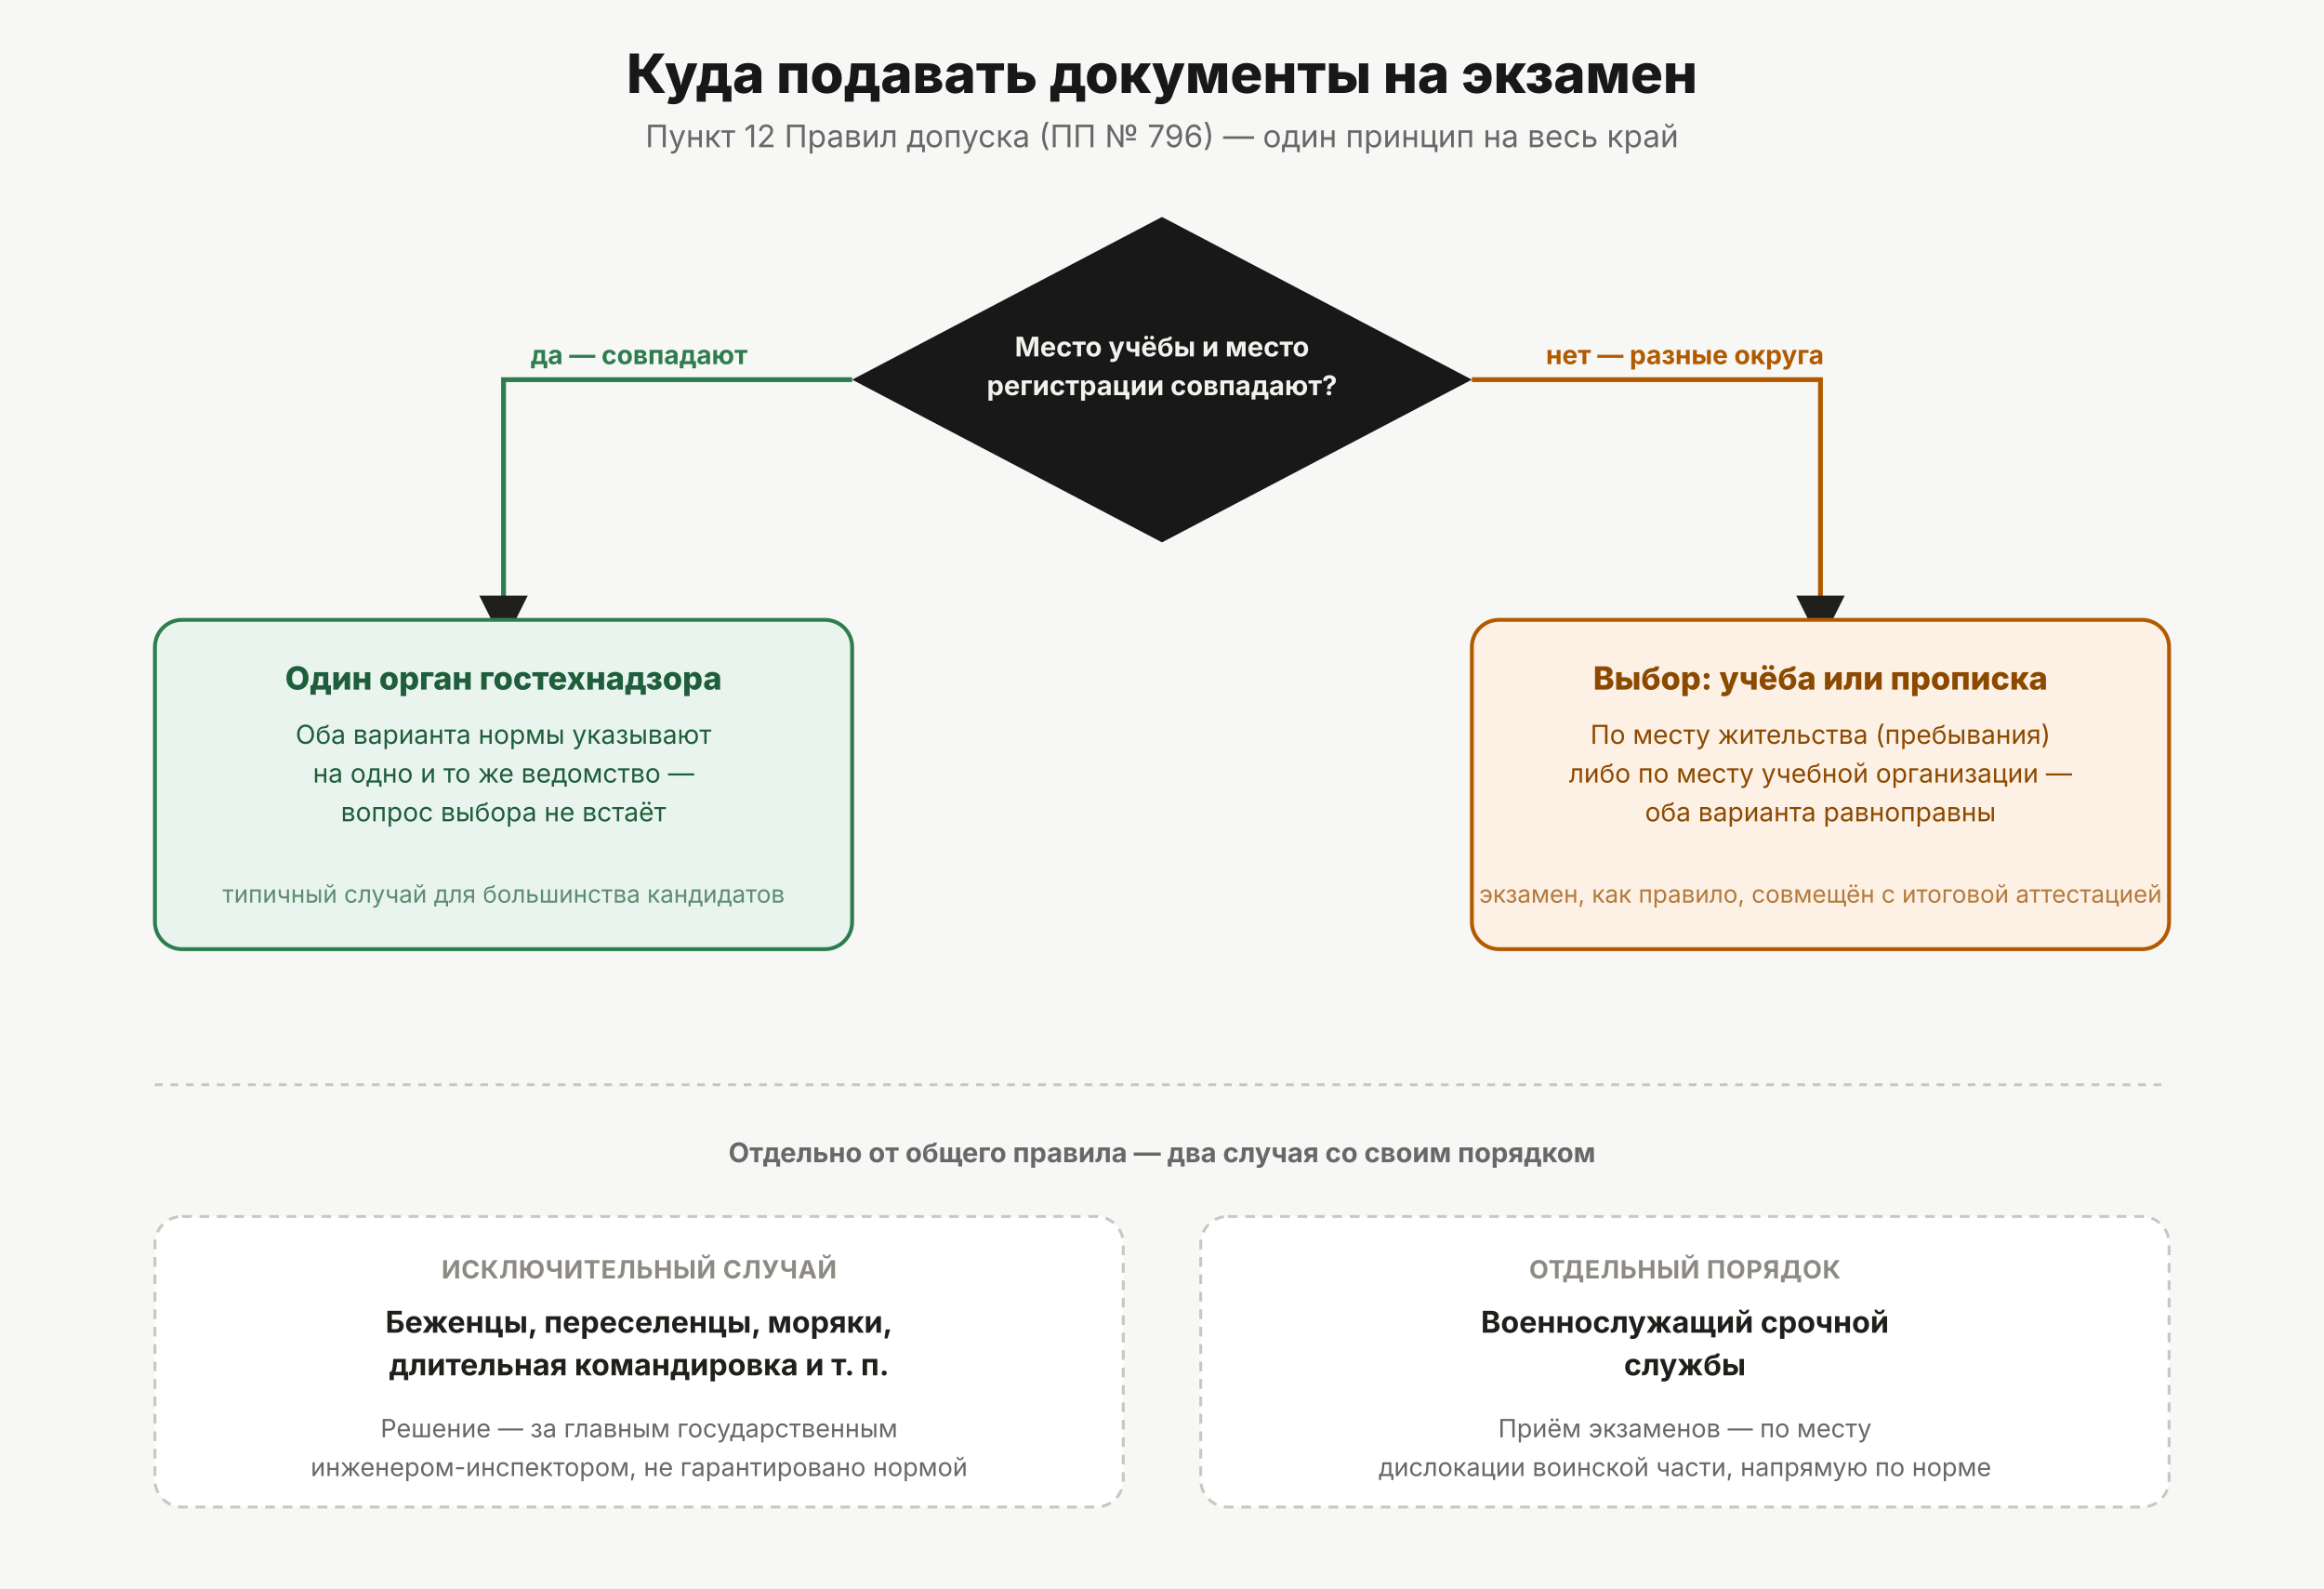
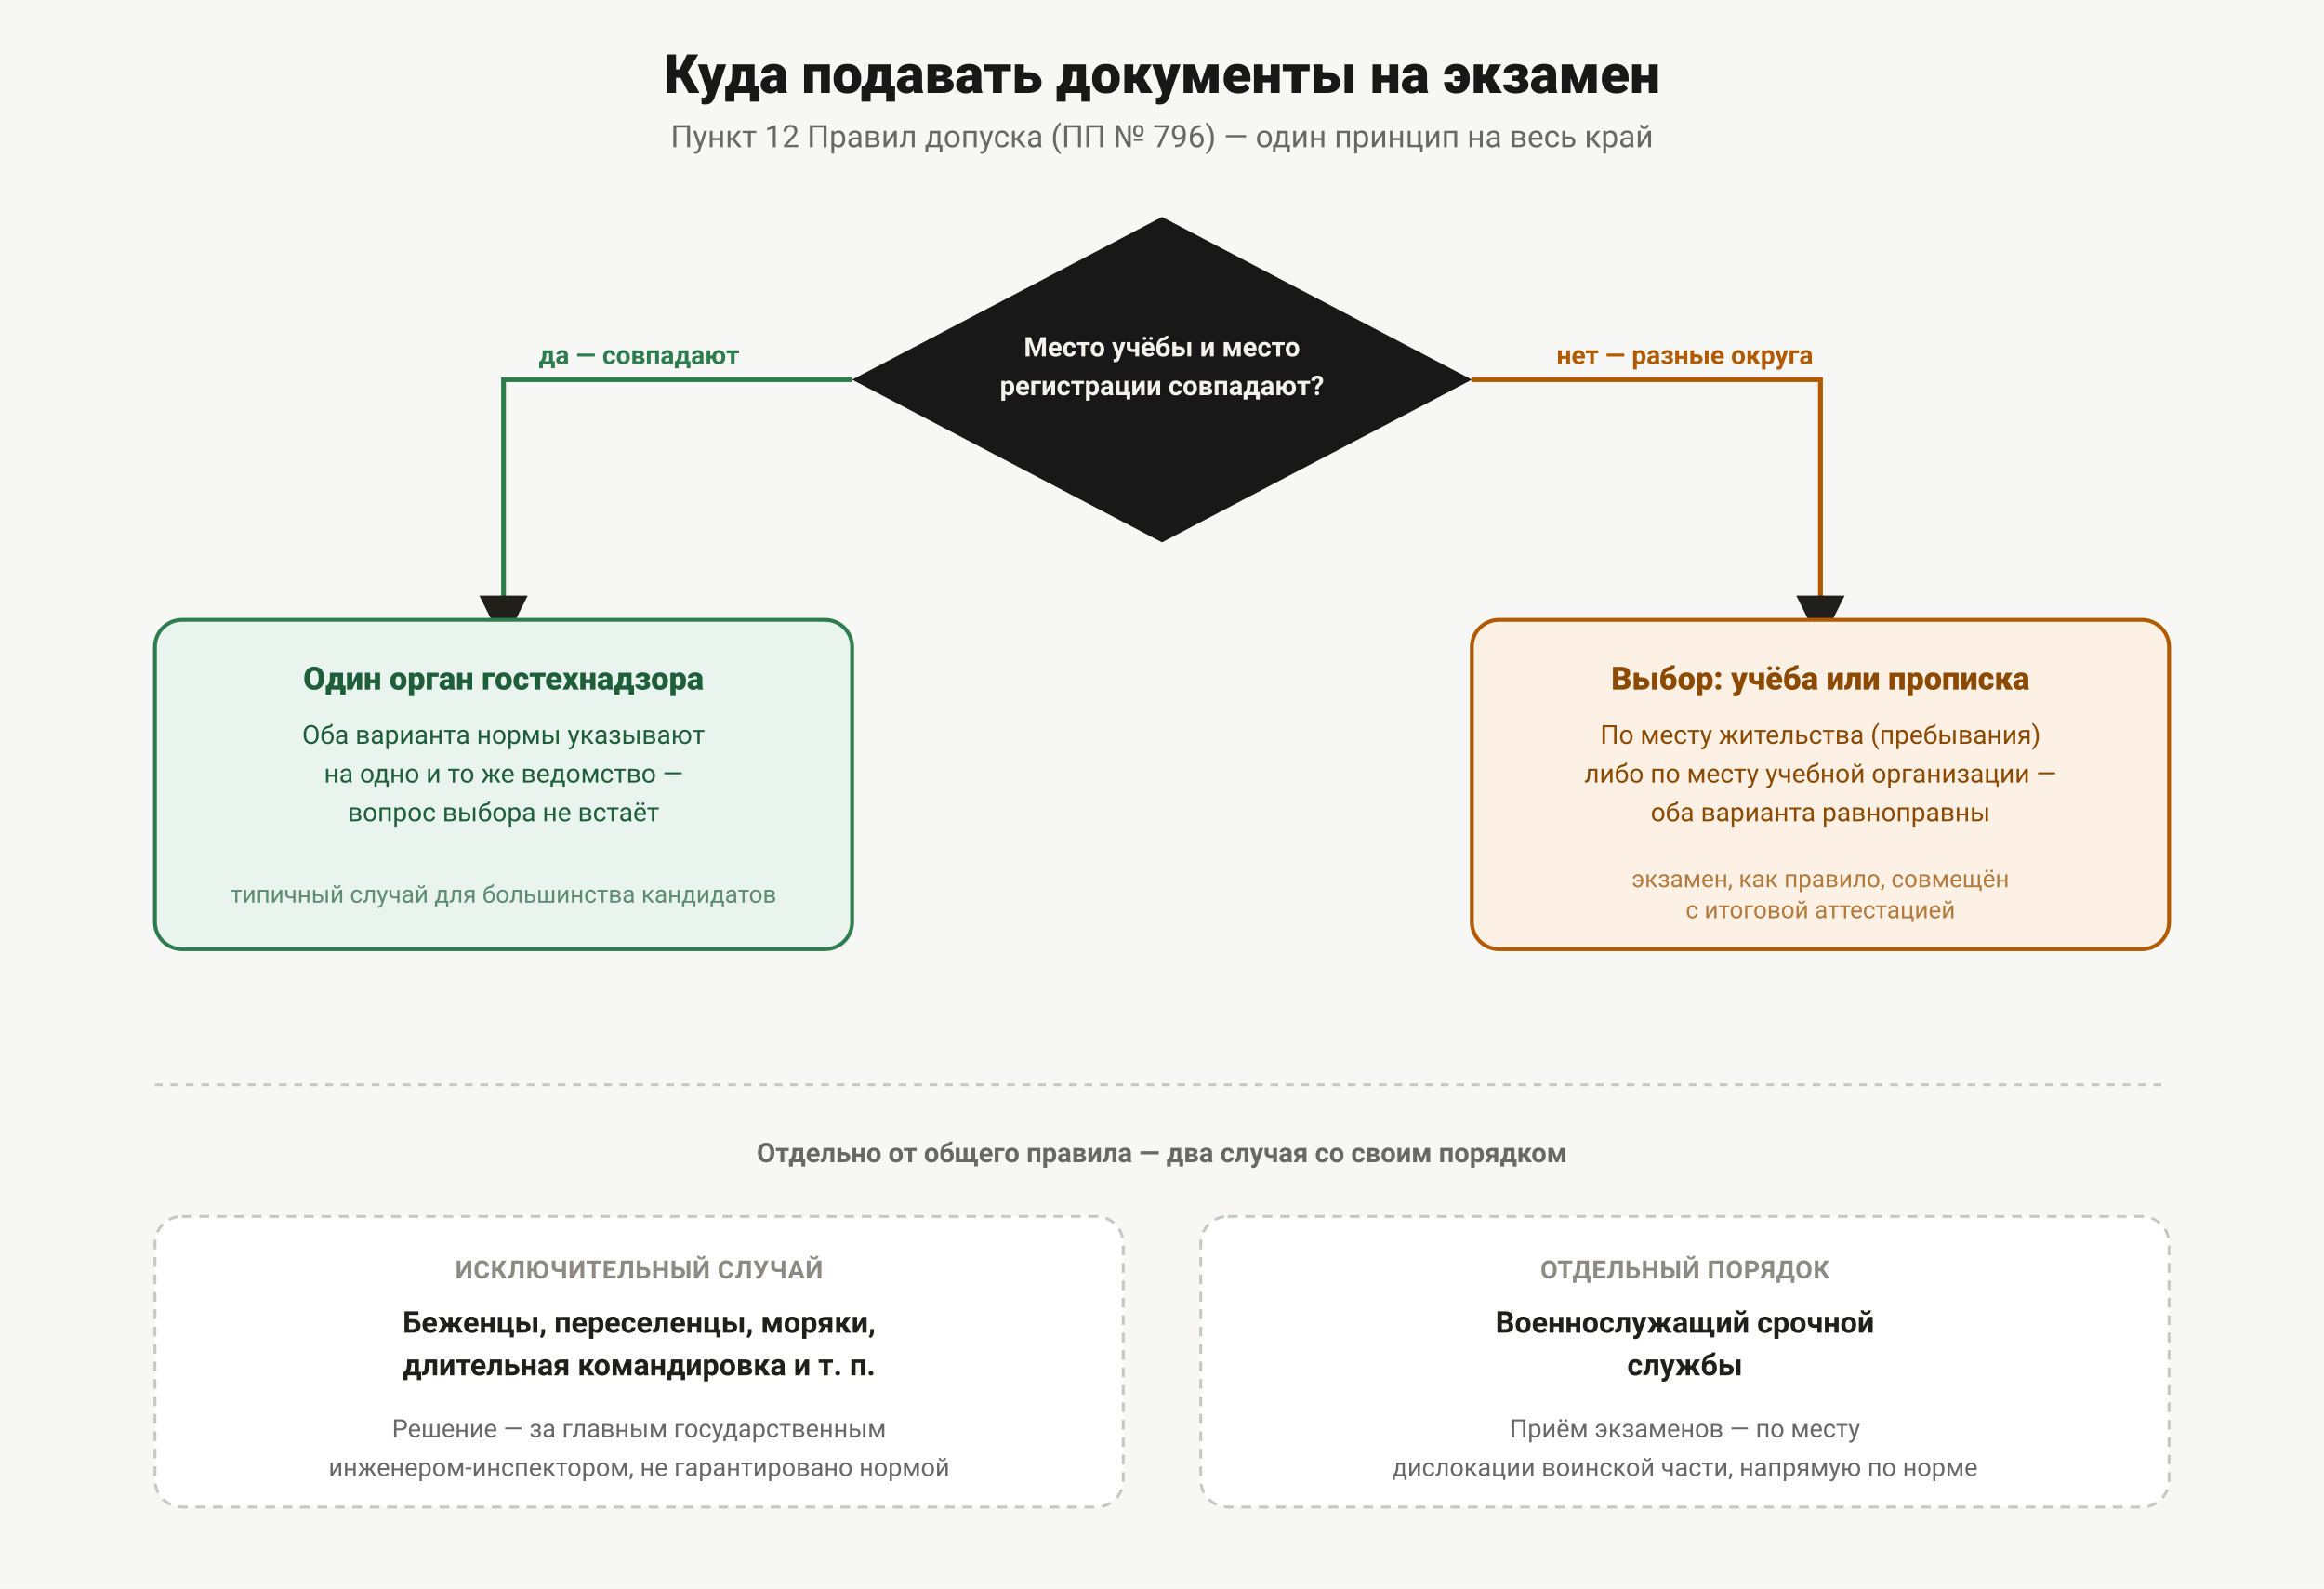
- <svg xmlns="http://www.w3.org/2000/svg" viewBox="0 0 1200 820" font-family="'Manrope', -apple-system, 'Segoe UI', sans-serif" role="img" aria-label="Схема: как выбрать место сдачи экзамена на права тракториста в Пермском крае">
+ <svg xmlns="http://www.w3.org/2000/svg" viewBox="0 0 1200 820" font-family="'Manrope', -apple-system, 'Segoe UI', Roboto, Arial, 'Liberation Sans', sans-serif" role="img" aria-label="Схема: как выбрать место сдачи экзамена на права тракториста в Пермском крае">
  <rect width="1200" height="820" fill="#F7F7F5" />
  <text x="600" y="48" text-anchor="middle" font-size="28" font-weight="800" fill="#181818">Куда подавать документы на экзамен</text>
  <text x="600" y="76" text-anchor="middle" font-size="16" fill="#686868">Пункт 12 Правил допуска (ПП № 796) — один принцип на весь край</text>
  <polygon points="600,112 760,196 600,280 440,196" fill="#181818" />
  <text x="600" y="184" text-anchor="middle" font-size="14" font-weight="700" fill="#F3F1EC">Место учёбы и место</text>
  <text x="600" y="204" text-anchor="middle" font-size="14" font-weight="700" fill="#F3F1EC">регистрации совпадают?</text>
  <path d="M 440 196 L 260 196 L 260 320" fill="none" stroke="#2E7D4F" stroke-width="2.5" marker-end="url(#arrowD8)" />
  <text x="330" y="188" text-anchor="middle" font-size="13.5" font-weight="700" fill="#2E7D4F">да — совпадают</text>
  <rect x="80" y="320" width="360" height="170" rx="14" fill="#E9F4EE" stroke="#2E7D4F" stroke-width="2" />
  <text x="260" y="356" text-anchor="middle" font-size="16.5" font-weight="800" fill="#1E5E3B">Один орган гостехнадзора</text>
  <text x="260" y="384" text-anchor="middle" font-size="13.5" fill="#1E5E3B">Оба варианта нормы указывают</text>
  <text x="260" y="404" text-anchor="middle" font-size="13.5" fill="#1E5E3B">на одно и то же ведомство —</text>
  <text x="260" y="424" text-anchor="middle" font-size="13.5" fill="#1E5E3B">вопрос выбора не встаёт</text>
  <text x="260" y="466" text-anchor="middle" font-size="12.5" fill="#5C8C71">типичный случай для большинства кандидатов</text>
  <path d="M 760 196 L 940 196 L 940 320" fill="none" stroke="#B15A00" stroke-width="2.5" marker-end="url(#arrowD8)" />
  <text x="870" y="188" text-anchor="middle" font-size="13.5" font-weight="700" fill="#B15A00">нет — разные округа</text>
  <rect x="760" y="320" width="360" height="170" rx="14" fill="#FDF0E4" stroke="#B15A00" stroke-width="2" />
  <text x="940" y="356" text-anchor="middle" font-size="16.5" font-weight="800" fill="#8C4A00">Выбор: учёба или прописка</text>
  <text x="940" y="384" text-anchor="middle" font-size="13.5" fill="#8C4A00">По месту жительства (пребывания)</text>
  <text x="940" y="404" text-anchor="middle" font-size="13.5" fill="#8C4A00">либо по месту учебной организации —</text>
  <text x="940" y="424" text-anchor="middle" font-size="13.5" fill="#8C4A00">оба варианта равноправны</text>
-   <text x="940" y="466" text-anchor="middle" font-size="12.5" fill="#B37A3D">экзамен, как правило, совмещён с итоговой аттестацией</text>
+   <text x="940" y="458" text-anchor="middle" font-size="12.5" fill="#B37A3D">экзамен, как правило, совмещён</text>
+   <text x="940" y="474" text-anchor="middle" font-size="12.5" fill="#B37A3D">с итоговой аттестацией</text>
  <defs>
    <marker id="arrowD8" markerWidth="10" markerHeight="10" refX="5" refY="5" orient="auto">
      <path d="M0,0 L10,5 L0,10 Z" fill="#201F1C" />
    </marker>
  </defs>
  <line x1="80" y1="560" x2="1120" y2="560" stroke="#C9C7C0" stroke-width="1.5" stroke-dasharray="4 4" />
  <text x="600" y="600" text-anchor="middle" font-size="14" font-weight="700" fill="#686868">Отдельно от общего правила — два случая со своим порядком</text>
  <rect x="80" y="628" width="500" height="150" rx="14" fill="#FFFFFF" stroke="#C9C7C0" stroke-width="1.5" stroke-dasharray="5 4" />
  <text x="330" y="660" text-anchor="middle" font-size="13" font-weight="700" fill="#8C8A82" letter-spacing="0.3">ИСКЛЮЧИТЕЛЬНЫЙ СЛУЧАЙ</text>
  <text x="330" y="688" text-anchor="middle" font-size="15.5" font-weight="700" fill="#201F1C">Беженцы, переселенцы, моряки,</text>
  <text x="330" y="710" text-anchor="middle" font-size="15.5" font-weight="700" fill="#201F1C">длительная командировка и т. п.</text>
  <text x="330" y="742" text-anchor="middle" font-size="13" fill="#686868">Решение — за главным государственным</text>
  <text x="330" y="762" text-anchor="middle" font-size="13" fill="#686868">инженером-инспектором, не гарантировано нормой</text>
  <rect x="620" y="628" width="500" height="150" rx="14" fill="#FFFFFF" stroke="#C9C7C0" stroke-width="1.5" stroke-dasharray="5 4" />
  <text x="870" y="660" text-anchor="middle" font-size="13" font-weight="700" fill="#8C8A82" letter-spacing="0.3">ОТДЕЛЬНЫЙ ПОРЯДОК</text>
  <text x="870" y="688" text-anchor="middle" font-size="15.5" font-weight="700" fill="#201F1C">Военнослужащий срочной</text>
  <text x="870" y="710" text-anchor="middle" font-size="15.5" font-weight="700" fill="#201F1C">службы</text>
  <text x="870" y="742" text-anchor="middle" font-size="13" fill="#686868">Приём экзаменов — по месту</text>
  <text x="870" y="762" text-anchor="middle" font-size="13" fill="#686868">дислокации воинской части, напрямую по норме</text>
</svg>
